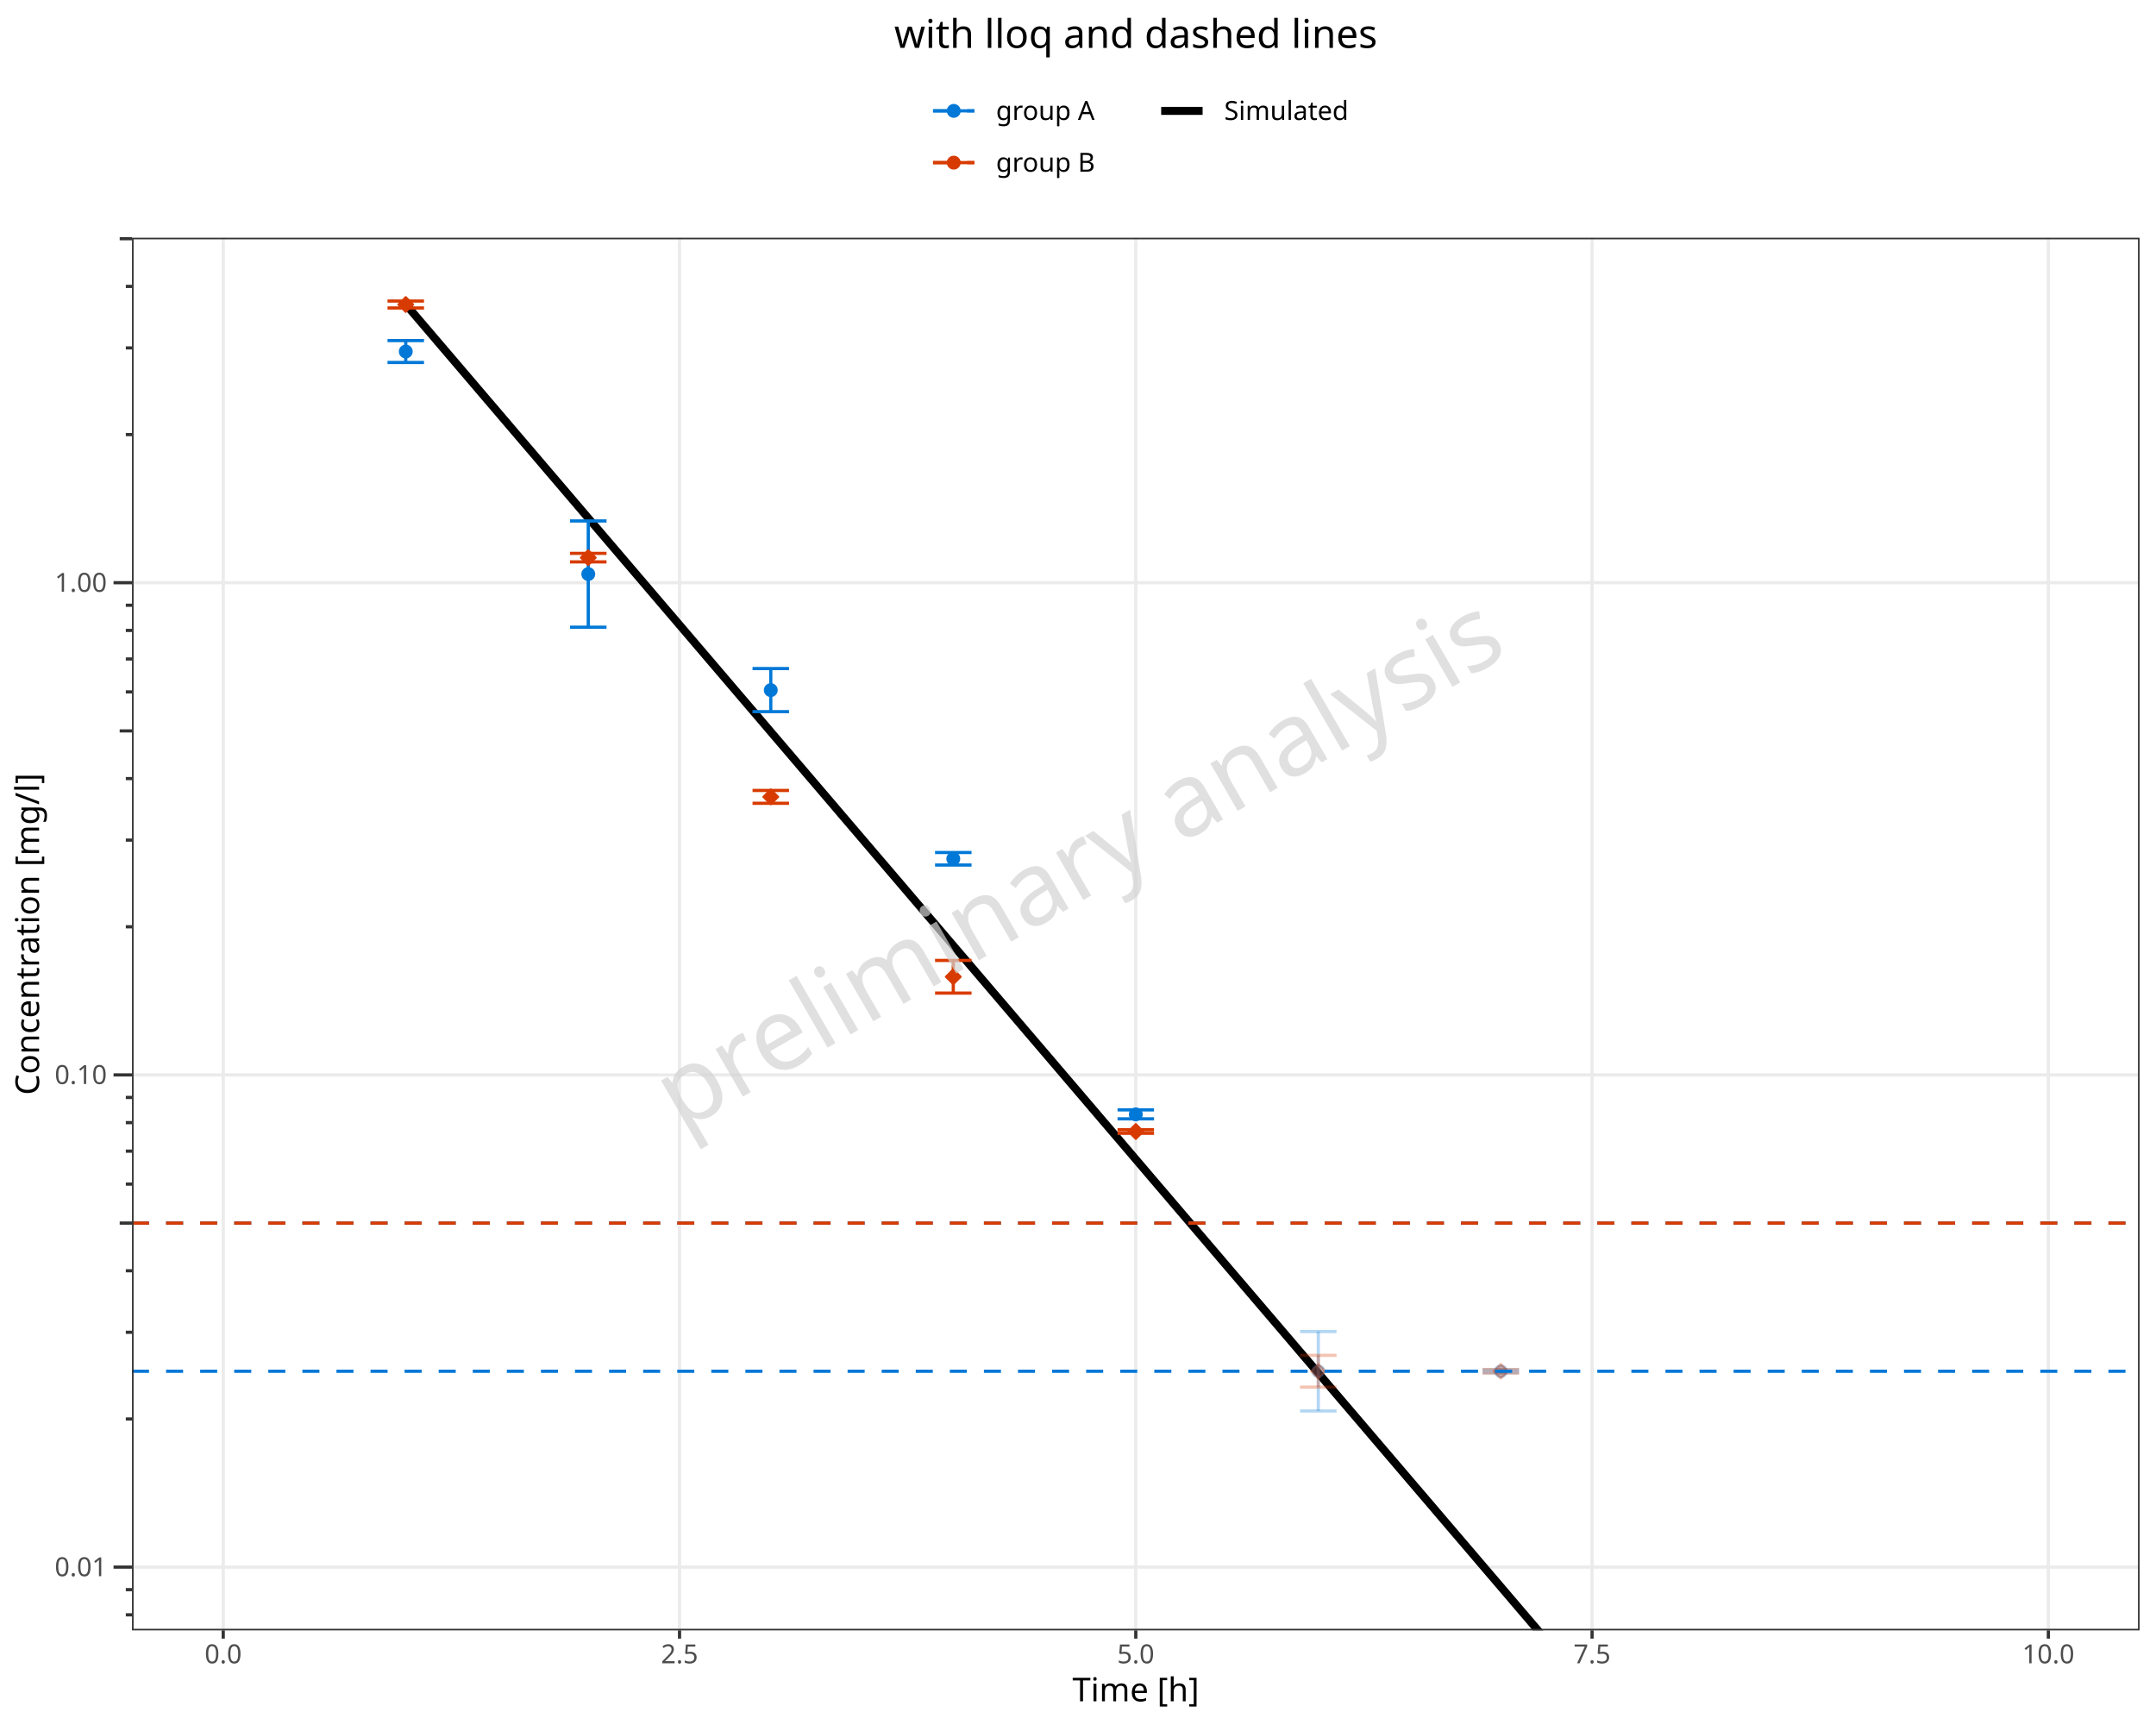
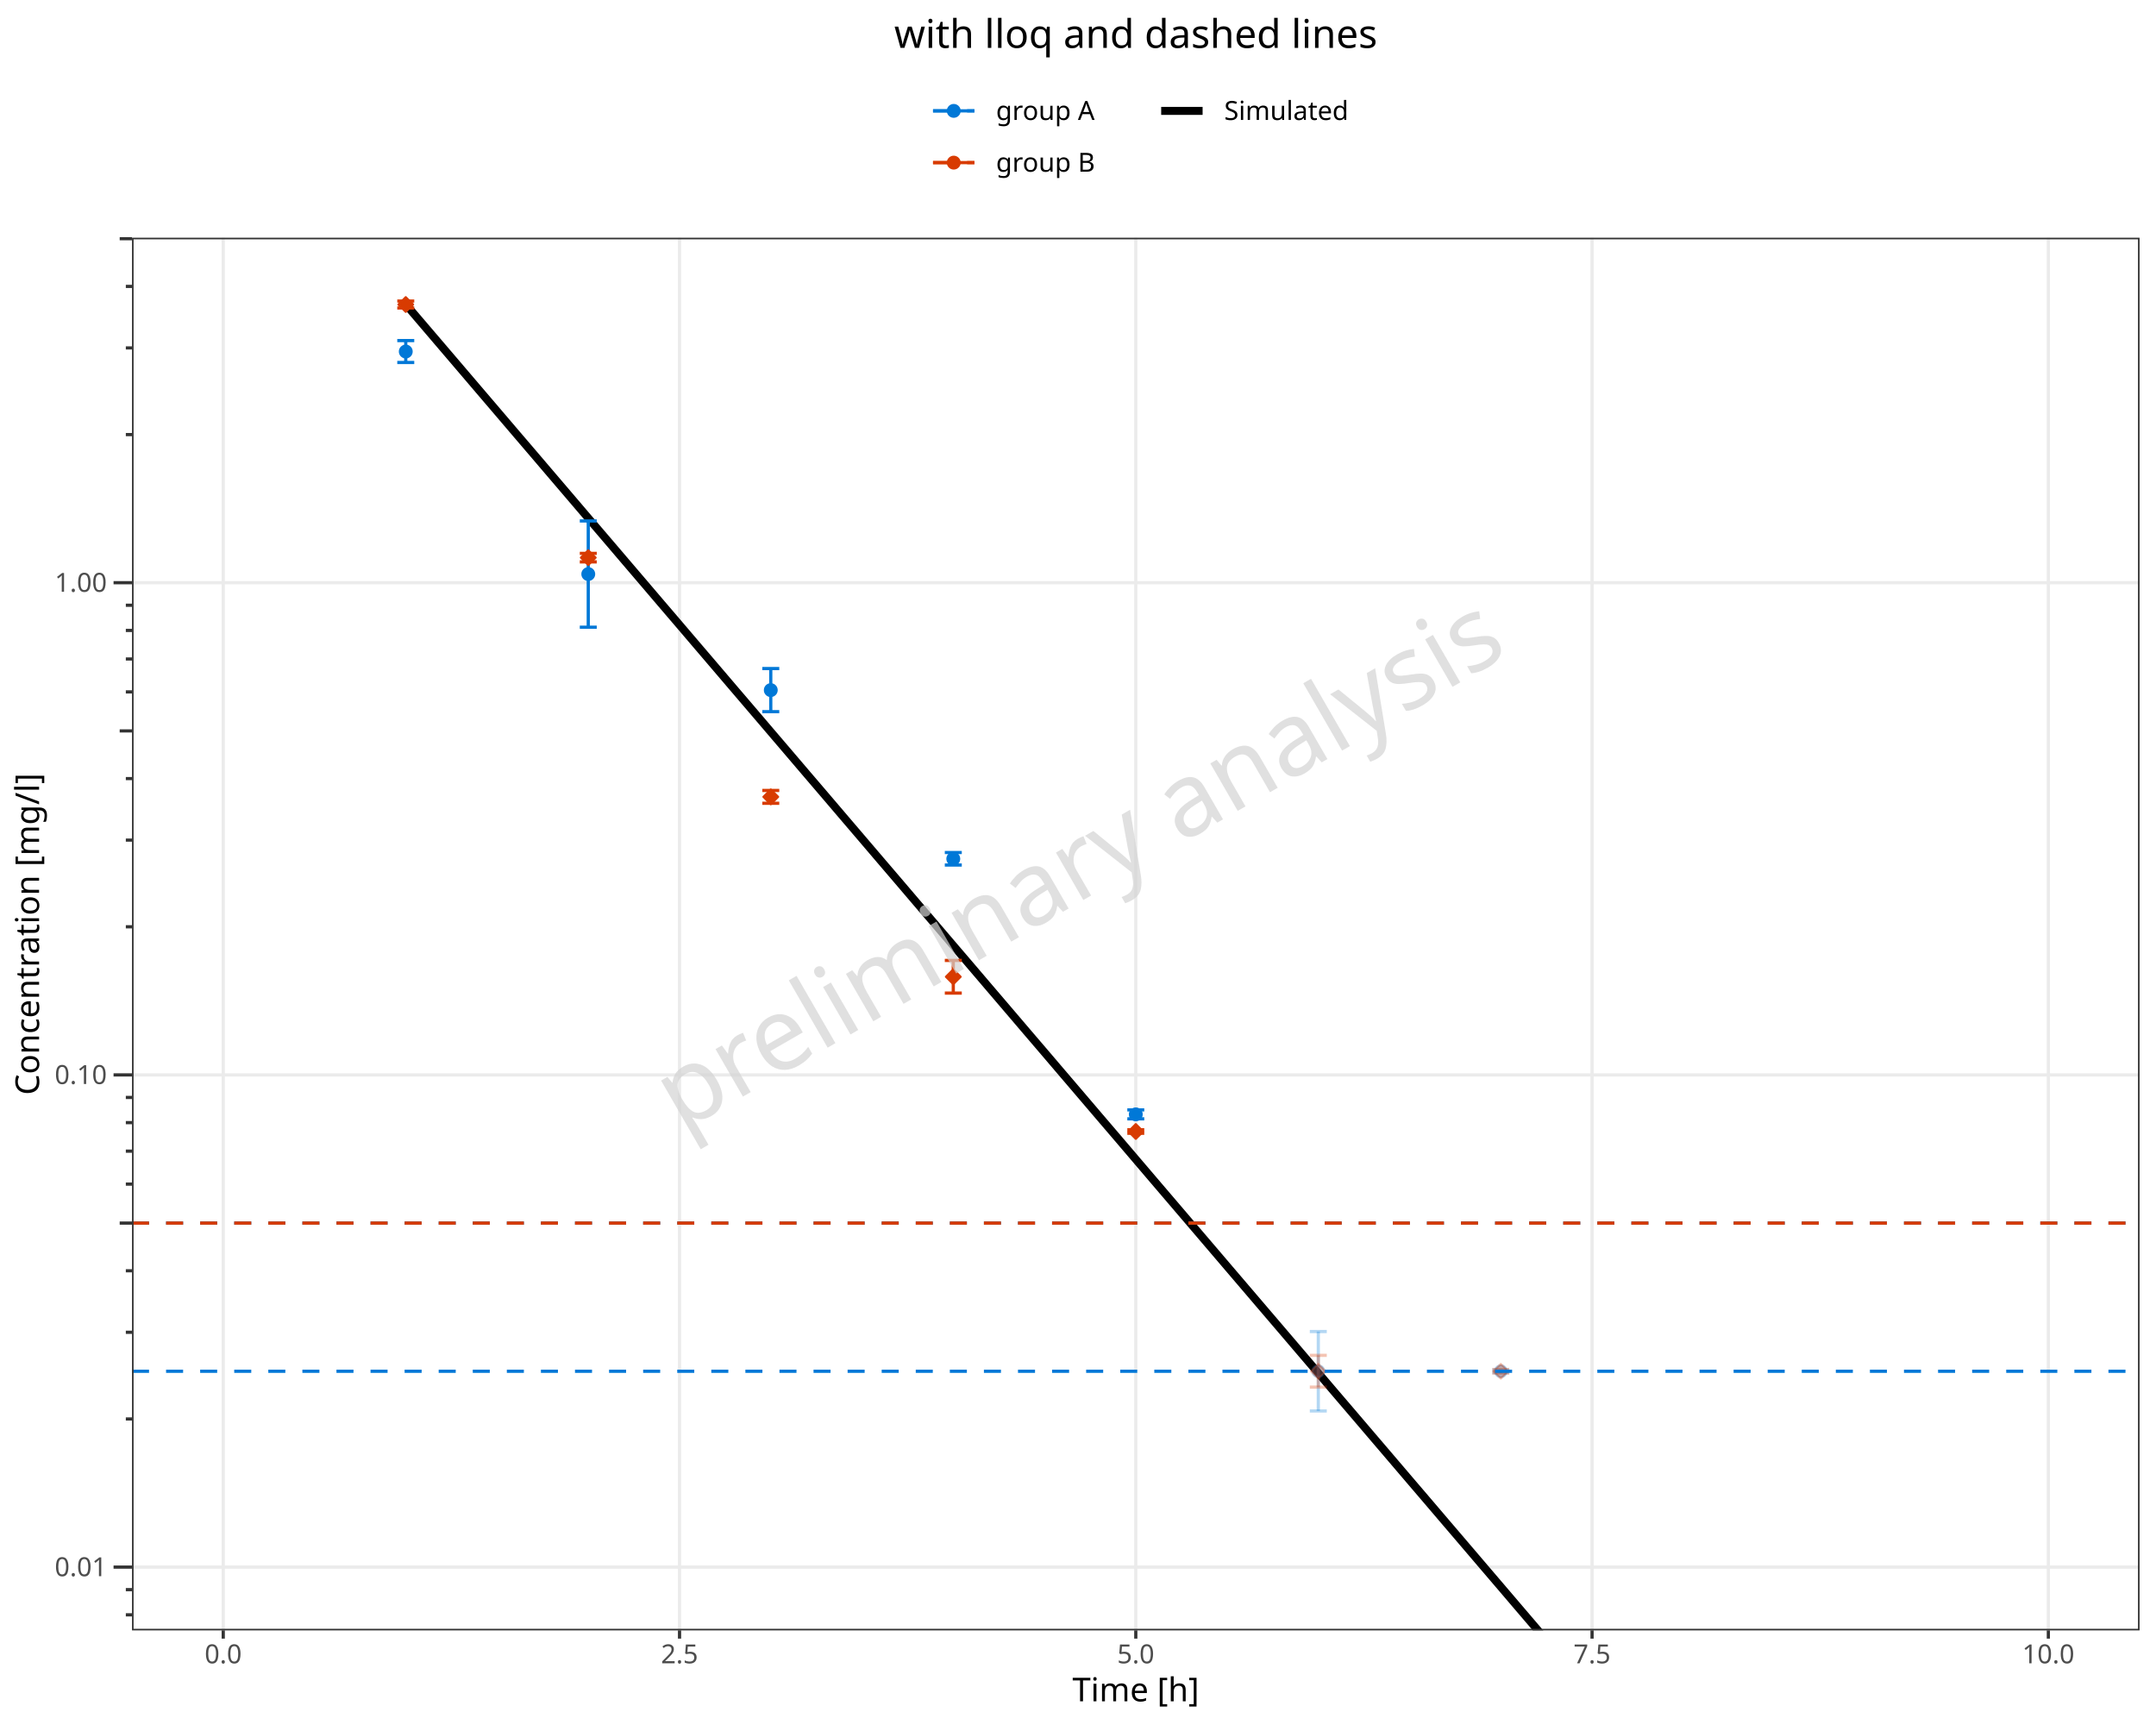
<svg xmlns="http://www.w3.org/2000/svg" class="svglite" data-engine-version="2.0" width="720.00pt" height="576.00pt" viewBox="0 0 720.00 576.00">
  <defs>
    <style type="text/css">
    .svglite line, .svglite polyline, .svglite polygon, .svglite path, .svglite rect, .svglite circle {
      fill: none;
      stroke: #000000;
      stroke-linecap: round;
      stroke-linejoin: round;
      stroke-miterlimit: 10.00;
    }
  </style>
  </defs>
  <rect width="100%" height="100%" style="stroke: none; fill: #FFFFFF;" />
  <defs>
    <clipPath id="cpMC4wMHw3MjAuMDB8MC4wMHw1NzYuMDA=">
      <rect x="0.00" y="0.00" width="720.00" height="576.00" />
    </clipPath>
  </defs>
  <g clip-path="url(#cpMC4wMHw3MjAuMDB8MC4wMHw1NzYuMDA=)">
    <rect x="0" y="0.00" width="720.00" height="576.00" style="stroke-width: 1.07; stroke: #FFFFFF; fill: #FFFFFF;" />
  </g>
  <defs>
    <clipPath id="cpNDQuMDh8NzE0LjUyfDc5LjM4fDU0NC40Mg==">
      <rect x="44.08" y="79.38" width="670.44" height="465.04" />
    </clipPath>
  </defs>
  <g clip-path="url(#cpNDQuMDh8NzE0LjUyfDc5LjM4fDU0NC40Mg==)">
    <rect x="44.08" y="79.38" width="670.44" height="465.04" style="stroke-width: 1.07; stroke: none; fill: #FFFFFF;" />
    <polyline points="44.08,523.28 714.52,523.28 " style="stroke-width: 1.07; stroke: #EBEBEB; stroke-linecap: butt;" />
    <polyline points="44.08,358.93 714.52,358.93 " style="stroke-width: 1.07; stroke: #EBEBEB; stroke-linecap: butt;" />
    <polyline points="44.08,194.58 714.52,194.58 " style="stroke-width: 1.07; stroke: #EBEBEB; stroke-linecap: butt;" />
    <polyline points="74.55,544.42 74.55,79.38 " style="stroke-width: 1.07; stroke: #EBEBEB; stroke-linecap: butt;" />
    <polyline points="226.93,544.42 226.93,79.38 " style="stroke-width: 1.07; stroke: #EBEBEB; stroke-linecap: butt;" />
    <polyline points="379.30,544.42 379.30,79.38 " style="stroke-width: 1.07; stroke: #EBEBEB; stroke-linecap: butt;" />
    <polyline points="531.67,544.42 531.67,79.38 " style="stroke-width: 1.07; stroke: #EBEBEB; stroke-linecap: butt;" />
    <polyline points="684.05,544.42 684.05,79.38 " style="stroke-width: 1.07; stroke: #EBEBEB; stroke-linecap: butt;" />
    <polyline points="135.50,101.61 141.60,108.75 147.69,115.88 153.79,123.02 159.88,130.16 165.98,137.30 172.07,144.44 178.17,151.57 184.26,158.71 190.36,165.85 196.45,172.99 202.55,180.12 208.64,187.26 214.74,194.40 220.83,201.54 226.93,208.67 233.02,215.81 239.12,222.95 245.21,230.09 251.31,237.22 257.40,244.36 263.50,251.50 269.59,258.64 275.69,265.77 281.78,272.91 287.88,280.05 293.97,287.19 300.07,294.32 306.16,301.46 312.26,308.60 318.35,315.74 324.45,322.87 330.54,330.01 336.64,337.15 342.73,344.29 348.83,351.42 354.92,358.56 361.02,365.70 367.11,372.84 373.21,379.97 379.30,387.11 385.39,394.25 391.49,401.39 397.58,408.52 403.68,415.66 409.77,422.80 415.87,429.94 421.96,437.07 428.06,444.21 434.15,451.35 440.25,458.49 446.34,465.63 452.44,472.76 458.53,479.90 464.63,487.04 470.72,494.18 476.82,501.31 482.91,508.45 489.01,515.59 495.10,522.73 501.20,529.86 507.29,537.00 513.39,544.14 519.48,551.28 525.58,558.41 531.67,565.55 537.77,572.69 543.86,579.83 549.96,586.96 556.05,594.10 562.15,601.24 568.24,608.38 574.34,615.51 580.43,622.65 586.53,629.79 592.62,636.93 598.72,644.06 604.81,651.20 610.91,658.34 617.00,665.48 623.10,672.61 629.19,679.75 635.29,686.89 641.38,694.03 647.48,701.16 653.57,708.30 659.67,715.44 665.76,722.58 671.86,729.71 677.95,736.85 684.05,743.99 " style="stroke-width: 2.67; stroke-linecap: butt;" />
-     <polyline points="129.41,113.72 141.60,113.72 " style="stroke-width: 1.07; stroke: #0078D7; stroke-linecap: butt;" />
-     <polyline points="135.50,113.72 135.50,121.03 " style="stroke-width: 1.07; stroke: #0078D7; stroke-linecap: butt;" />
-     <polyline points="129.41,121.03 141.60,121.03 " style="stroke-width: 1.07; stroke: #0078D7; stroke-linecap: butt;" />
-     <polyline points="190.36,173.95 202.55,173.95 " style="stroke-width: 1.07; stroke: #0078D7; stroke-linecap: butt;" />
-     <polyline points="196.45,173.95 196.45,209.43 " style="stroke-width: 1.07; stroke: #0078D7; stroke-linecap: butt;" />
-     <polyline points="190.36,209.43 202.55,209.43 " style="stroke-width: 1.07; stroke: #0078D7; stroke-linecap: butt;" />
-     <polyline points="251.31,223.24 263.50,223.24 " style="stroke-width: 1.07; stroke: #0078D7; stroke-linecap: butt;" />
-     <polyline points="257.40,223.24 257.40,237.63 " style="stroke-width: 1.07; stroke: #0078D7; stroke-linecap: butt;" />
-     <polyline points="251.31,237.63 263.50,237.63 " style="stroke-width: 1.07; stroke: #0078D7; stroke-linecap: butt;" />
-     <polyline points="312.26,284.67 324.45,284.67 " style="stroke-width: 1.07; stroke: #0078D7; stroke-linecap: butt;" />
-     <polyline points="318.35,284.67 318.35,288.85 " style="stroke-width: 1.07; stroke: #0078D7; stroke-linecap: butt;" />
-     <polyline points="312.26,288.85 324.45,288.85 " style="stroke-width: 1.07; stroke: #0078D7; stroke-linecap: butt;" />
-     <polyline points="373.21,370.61 385.39,370.61 " style="stroke-width: 1.07; stroke: #0078D7; stroke-linecap: butt;" />
-     <polyline points="379.30,370.61 379.30,373.59 " style="stroke-width: 1.07; stroke: #0078D7; stroke-linecap: butt;" />
-     <polyline points="373.21,373.59 385.39,373.59 " style="stroke-width: 1.07; stroke: #0078D7; stroke-linecap: butt;" />
-     <polyline points="434.15,444.62 446.34,444.62 " style="stroke-width: 1.07; stroke: #0078D7; stroke-opacity: 0.30; stroke-linecap: butt;" />
-     <polyline points="440.25,444.62 440.25,471.14 " style="stroke-width: 1.07; stroke: #0078D7; stroke-opacity: 0.30; stroke-linecap: butt;" />
-     <polyline points="434.15,471.14 446.34,471.14 " style="stroke-width: 1.07; stroke: #0078D7; stroke-opacity: 0.30; stroke-linecap: butt;" />
-     <polyline points="495.10,457.41 507.29,457.41 " style="stroke-width: 1.07; stroke: #0078D7; stroke-opacity: 0.30; stroke-linecap: butt;" />
-     <polyline points="501.20,457.41 501.20,458.35 " style="stroke-width: 1.07; stroke: #0078D7; stroke-opacity: 0.30; stroke-linecap: butt;" />
-     <polyline points="495.10,458.35 507.29,458.35 " style="stroke-width: 1.07; stroke: #0078D7; stroke-opacity: 0.30; stroke-linecap: butt;" />
-     <polyline points="129.41,100.52 141.60,100.52 " style="stroke-width: 1.07; stroke: #D83B01; stroke-linecap: butt;" />
-     <polyline points="135.50,100.52 135.50,102.84 " style="stroke-width: 1.07; stroke: #D83B01; stroke-linecap: butt;" />
-     <polyline points="129.41,102.84 141.60,102.84 " style="stroke-width: 1.07; stroke: #D83B01; stroke-linecap: butt;" />
-     <polyline points="190.36,184.77 202.55,184.77 " style="stroke-width: 1.07; stroke: #D83B01; stroke-linecap: butt;" />
-     <polyline points="196.45,184.77 196.45,187.63 " style="stroke-width: 1.07; stroke: #D83B01; stroke-linecap: butt;" />
-     <polyline points="190.36,187.63 202.55,187.63 " style="stroke-width: 1.07; stroke: #D83B01; stroke-linecap: butt;" />
-     <polyline points="251.31,263.94 263.50,263.94 " style="stroke-width: 1.07; stroke: #D83B01; stroke-linecap: butt;" />
-     <polyline points="257.40,263.94 257.40,268.23 " style="stroke-width: 1.07; stroke: #D83B01; stroke-linecap: butt;" />
-     <polyline points="251.31,268.23 263.50,268.23 " style="stroke-width: 1.07; stroke: #D83B01; stroke-linecap: butt;" />
-     <polyline points="312.26,320.70 324.45,320.70 " style="stroke-width: 1.07; stroke: #D83B01; stroke-linecap: butt;" />
-     <polyline points="318.35,320.70 318.35,331.61 " style="stroke-width: 1.07; stroke: #D83B01; stroke-linecap: butt;" />
-     <polyline points="312.26,331.61 324.45,331.61 " style="stroke-width: 1.07; stroke: #D83B01; stroke-linecap: butt;" />
-     <polyline points="373.21,377.24 385.39,377.24 " style="stroke-width: 1.07; stroke: #D83B01; stroke-linecap: butt;" />
-     <polyline points="379.30,377.24 379.30,378.41 " style="stroke-width: 1.07; stroke: #D83B01; stroke-linecap: butt;" />
-     <polyline points="373.21,378.41 385.39,378.41 " style="stroke-width: 1.07; stroke: #D83B01; stroke-linecap: butt;" />
-     <polyline points="434.15,452.57 446.34,452.57 " style="stroke-width: 1.07; stroke: #D83B01; stroke-opacity: 0.30; stroke-linecap: butt;" />
-     <polyline points="440.25,452.57 440.25,463.18 " style="stroke-width: 1.07; stroke: #D83B01; stroke-opacity: 0.30; stroke-linecap: butt;" />
-     <polyline points="434.15,463.18 446.34,463.18 " style="stroke-width: 1.07; stroke: #D83B01; stroke-opacity: 0.30; stroke-linecap: butt;" />
-     <polyline points="495.10,457.28 507.29,457.28 " style="stroke-width: 1.07; stroke: #D83B01; stroke-opacity: 0.30; stroke-linecap: butt;" />
-     <polyline points="501.20,457.28 501.20,458.48 " style="stroke-width: 1.07; stroke: #D83B01; stroke-opacity: 0.30; stroke-linecap: butt;" />
-     <polyline points="495.10,458.48 507.29,458.48 " style="stroke-width: 1.07; stroke: #D83B01; stroke-opacity: 0.30; stroke-linecap: butt;" />
+     <line x1="135.50" y1="121.03" x2="135.50" y2="113.72" style="stroke-width: 1.07; stroke: #0078D7; stroke-linecap: butt;" />
+     <line x1="196.45" y1="209.43" x2="196.45" y2="173.95" style="stroke-width: 1.07; stroke: #0078D7; stroke-linecap: butt;" />
+     <line x1="257.40" y1="237.63" x2="257.40" y2="223.24" style="stroke-width: 1.07; stroke: #0078D7; stroke-linecap: butt;" />
+     <line x1="318.35" y1="288.85" x2="318.35" y2="284.67" style="stroke-width: 1.07; stroke: #0078D7; stroke-linecap: butt;" />
+     <line x1="379.30" y1="373.59" x2="379.30" y2="370.61" style="stroke-width: 1.07; stroke: #0078D7; stroke-linecap: butt;" />
+     <line x1="440.25" y1="471.14" x2="440.25" y2="444.62" style="stroke-width: 1.07; stroke: #0078D7; stroke-opacity: 0.30; stroke-linecap: butt;" />
+     <line x1="501.20" y1="458.35" x2="501.20" y2="457.41" style="stroke-width: 1.07; stroke: #0078D7; stroke-opacity: 0.30; stroke-linecap: butt;" />
+     <line x1="135.50" y1="102.84" x2="135.50" y2="100.52" style="stroke-width: 1.07; stroke: #D83B01; stroke-linecap: butt;" />
+     <line x1="196.45" y1="187.63" x2="196.45" y2="184.77" style="stroke-width: 1.07; stroke: #D83B01; stroke-linecap: butt;" />
+     <line x1="257.40" y1="268.23" x2="257.40" y2="263.94" style="stroke-width: 1.07; stroke: #D83B01; stroke-linecap: butt;" />
+     <line x1="318.35" y1="331.61" x2="318.35" y2="320.70" style="stroke-width: 1.07; stroke: #D83B01; stroke-linecap: butt;" />
+     <line x1="379.30" y1="378.41" x2="379.30" y2="377.24" style="stroke-width: 1.07; stroke: #D83B01; stroke-linecap: butt;" />
+     <line x1="440.25" y1="463.18" x2="440.25" y2="452.57" style="stroke-width: 1.07; stroke: #D83B01; stroke-opacity: 0.30; stroke-linecap: butt;" />
+     <line x1="501.20" y1="458.48" x2="501.20" y2="457.28" style="stroke-width: 1.07; stroke: #D83B01; stroke-opacity: 0.30; stroke-linecap: butt;" />
+     <line x1="132.67" y1="121.03" x2="138.34" y2="121.03" style="stroke-width: 1.07; stroke: #0078D7; stroke-linecap: butt;" />
+     <line x1="193.62" y1="209.43" x2="199.29" y2="209.43" style="stroke-width: 1.07; stroke: #0078D7; stroke-linecap: butt;" />
+     <line x1="254.57" y1="237.63" x2="260.24" y2="237.63" style="stroke-width: 1.07; stroke: #0078D7; stroke-linecap: butt;" />
+     <line x1="315.52" y1="288.85" x2="321.19" y2="288.85" style="stroke-width: 1.07; stroke: #0078D7; stroke-linecap: butt;" />
+     <line x1="376.47" y1="373.59" x2="382.13" y2="373.59" style="stroke-width: 1.07; stroke: #0078D7; stroke-linecap: butt;" />
+     <line x1="437.41" y1="471.14" x2="443.08" y2="471.14" style="stroke-width: 1.07; stroke: #0078D7; stroke-opacity: 0.30; stroke-linecap: butt;" />
+     <line x1="498.36" y1="458.35" x2="504.03" y2="458.35" style="stroke-width: 1.07; stroke: #0078D7; stroke-opacity: 0.30; stroke-linecap: butt;" />
+     <line x1="132.67" y1="102.84" x2="138.34" y2="102.84" style="stroke-width: 1.07; stroke: #D83B01; stroke-linecap: butt;" />
+     <line x1="193.62" y1="187.63" x2="199.29" y2="187.63" style="stroke-width: 1.07; stroke: #D83B01; stroke-linecap: butt;" />
+     <line x1="254.57" y1="268.23" x2="260.24" y2="268.23" style="stroke-width: 1.07; stroke: #D83B01; stroke-linecap: butt;" />
+     <line x1="315.52" y1="331.61" x2="321.19" y2="331.61" style="stroke-width: 1.07; stroke: #D83B01; stroke-linecap: butt;" />
+     <line x1="376.47" y1="378.41" x2="382.13" y2="378.41" style="stroke-width: 1.07; stroke: #D83B01; stroke-linecap: butt;" />
+     <line x1="437.41" y1="463.18" x2="443.08" y2="463.18" style="stroke-width: 1.07; stroke: #D83B01; stroke-opacity: 0.30; stroke-linecap: butt;" />
+     <line x1="498.36" y1="458.48" x2="504.03" y2="458.48" style="stroke-width: 1.07; stroke: #D83B01; stroke-opacity: 0.30; stroke-linecap: butt;" />
+     <line x1="132.67" y1="113.72" x2="138.34" y2="113.72" style="stroke-width: 1.07; stroke: #0078D7; stroke-linecap: butt;" />
+     <line x1="193.62" y1="173.95" x2="199.29" y2="173.95" style="stroke-width: 1.07; stroke: #0078D7; stroke-linecap: butt;" />
+     <line x1="254.57" y1="223.24" x2="260.24" y2="223.24" style="stroke-width: 1.07; stroke: #0078D7; stroke-linecap: butt;" />
+     <line x1="315.52" y1="284.67" x2="321.19" y2="284.67" style="stroke-width: 1.07; stroke: #0078D7; stroke-linecap: butt;" />
+     <line x1="376.47" y1="370.61" x2="382.13" y2="370.61" style="stroke-width: 1.07; stroke: #0078D7; stroke-linecap: butt;" />
+     <line x1="437.41" y1="444.62" x2="443.08" y2="444.62" style="stroke-width: 1.07; stroke: #0078D7; stroke-opacity: 0.30; stroke-linecap: butt;" />
+     <line x1="498.36" y1="457.41" x2="504.03" y2="457.41" style="stroke-width: 1.07; stroke: #0078D7; stroke-opacity: 0.30; stroke-linecap: butt;" />
+     <line x1="132.67" y1="100.52" x2="138.34" y2="100.52" style="stroke-width: 1.07; stroke: #D83B01; stroke-linecap: butt;" />
+     <line x1="193.62" y1="184.77" x2="199.29" y2="184.77" style="stroke-width: 1.07; stroke: #D83B01; stroke-linecap: butt;" />
+     <line x1="254.57" y1="263.94" x2="260.24" y2="263.94" style="stroke-width: 1.07; stroke: #D83B01; stroke-linecap: butt;" />
+     <line x1="315.52" y1="320.70" x2="321.19" y2="320.70" style="stroke-width: 1.07; stroke: #D83B01; stroke-linecap: butt;" />
+     <line x1="376.47" y1="377.24" x2="382.13" y2="377.24" style="stroke-width: 1.07; stroke: #D83B01; stroke-linecap: butt;" />
+     <line x1="437.41" y1="452.57" x2="443.08" y2="452.57" style="stroke-width: 1.07; stroke: #D83B01; stroke-opacity: 0.30; stroke-linecap: butt;" />
+     <line x1="498.36" y1="457.28" x2="504.03" y2="457.28" style="stroke-width: 1.07; stroke: #D83B01; stroke-opacity: 0.30; stroke-linecap: butt;" />
    <polygon points="137.46,117.38 137.45,117.19 137.42,117.00 137.38,116.81 137.31,116.63 137.23,116.46 137.13,116.29 137.02,116.14 136.89,116.00 136.74,115.87 136.59,115.75 136.43,115.65 136.25,115.57 136.07,115.51 135.88,115.46 135.70,115.43 135.50,115.42 135.31,115.43 135.12,115.46 134.94,115.51 134.75,115.57 134.58,115.65 134.42,115.75 134.26,115.87 134.12,116.00 133.99,116.14 133.88,116.29 133.78,116.46 133.70,116.63 133.63,116.81 133.58,117.00 133.56,117.19 133.55,117.38 133.56,117.57 133.58,117.76 133.63,117.95 133.70,118.13 133.78,118.30 133.88,118.47 133.99,118.62 134.12,118.76 134.26,118.89 134.42,119.00 134.58,119.10 134.75,119.19 134.94,119.25 135.12,119.30 135.31,119.32 135.50,119.33 135.70,119.32 135.88,119.30 136.07,119.25 136.25,119.19 136.43,119.10 136.59,119.00 136.74,118.89 136.89,118.76 137.02,118.62 137.13,118.47 137.23,118.30 137.31,118.13 137.38,117.95 137.42,117.76 137.45,117.57 " style="stroke-width: 0.71; stroke: #0078D7; fill: #0078D7;" />
    <polygon points="198.41,191.69 198.40,191.50 198.37,191.31 198.32,191.12 198.26,190.94 198.18,190.77 198.08,190.60 197.96,190.45 197.84,190.31 197.69,190.18 197.54,190.06 197.37,189.97 197.20,189.88 197.02,189.82 196.83,189.77 196.64,189.74 196.45,189.73 196.26,189.74 196.07,189.77 195.88,189.82 195.70,189.88 195.53,189.97 195.37,190.06 195.21,190.18 195.07,190.31 194.94,190.45 194.83,190.60 194.73,190.77 194.65,190.94 194.58,191.12 194.53,191.31 194.51,191.50 194.50,191.69 194.51,191.88 194.53,192.07 194.58,192.26 194.65,192.44 194.73,192.61 194.83,192.78 194.94,192.93 195.07,193.07 195.21,193.20 195.37,193.32 195.53,193.42 195.70,193.50 195.88,193.56 196.07,193.61 196.26,193.64 196.45,193.65 196.64,193.64 196.83,193.61 197.02,193.56 197.20,193.50 197.37,193.42 197.54,193.32 197.69,193.20 197.84,193.07 197.96,192.93 198.08,192.78 198.18,192.61 198.26,192.44 198.32,192.26 198.37,192.07 198.40,191.88 " style="stroke-width: 0.71; stroke: #0078D7; fill: #0078D7;" />
    <polygon points="259.36,230.44 259.35,230.25 259.32,230.06 259.27,229.87 259.21,229.69 259.13,229.52 259.03,229.35 258.91,229.20 258.78,229.05 258.64,228.93 258.49,228.81 258.32,228.71 258.15,228.63 257.97,228.57 257.78,228.52 257.59,228.49 257.40,228.48 257.21,228.49 257.02,228.52 256.83,228.57 256.65,228.63 256.48,228.71 256.32,228.81 256.16,228.93 256.02,229.05 255.89,229.20 255.78,229.35 255.68,229.52 255.59,229.69 255.53,229.87 255.48,230.06 255.46,230.25 255.45,230.44 255.46,230.63 255.48,230.82 255.53,231.01 255.59,231.19 255.68,231.36 255.78,231.52 255.89,231.68 256.02,231.82 256.16,231.95 256.32,232.06 256.48,232.16 256.65,232.25 256.83,232.31 257.02,232.36 257.21,232.38 257.40,232.39 257.59,232.38 257.78,232.36 257.97,232.31 258.15,232.25 258.32,232.16 258.49,232.06 258.64,231.95 258.78,231.82 258.91,231.68 259.03,231.52 259.13,231.36 259.21,231.19 259.27,231.01 259.32,230.82 259.35,230.63 " style="stroke-width: 0.71; stroke: #0078D7; fill: #0078D7;" />
    <polygon points="320.31,286.76 320.30,286.57 320.27,286.38 320.22,286.19 320.16,286.01 320.08,285.84 319.98,285.67 319.86,285.52 319.73,285.38 319.59,285.25 319.44,285.13 319.27,285.04 319.10,284.95 318.92,284.89 318.73,284.84 318.54,284.81 318.35,284.81 318.16,284.81 317.97,284.84 317.78,284.89 317.60,284.95 317.43,285.04 317.26,285.13 317.11,285.25 316.97,285.38 316.84,285.52 316.72,285.67 316.63,285.84 316.54,286.01 316.48,286.19 316.43,286.38 316.40,286.57 316.39,286.76 316.40,286.95 316.43,287.14 316.48,287.33 316.54,287.51 316.63,287.68 316.72,287.85 316.84,288.00 316.97,288.14 317.11,288.27 317.26,288.39 317.43,288.49 317.60,288.57 317.78,288.63 317.97,288.68 318.16,288.71 318.35,288.72 318.54,288.71 318.73,288.68 318.92,288.63 319.10,288.57 319.27,288.49 319.44,288.39 319.59,288.27 319.73,288.14 319.86,288.00 319.98,287.85 320.08,287.68 320.16,287.51 320.22,287.33 320.27,287.14 320.30,286.95 " style="stroke-width: 0.71; stroke: #0078D7; fill: #0078D7;" />
    <polygon points="381.26,372.10 381.25,371.90 381.22,371.71 381.17,371.53 381.11,371.35 381.02,371.17 380.93,371.01 380.81,370.86 380.68,370.71 380.54,370.58 380.39,370.47 380.22,370.37 380.05,370.29 379.87,370.22 379.68,370.18 379.49,370.15 379.30,370.14 379.11,370.15 378.92,370.18 378.73,370.22 378.55,370.29 378.38,370.37 378.21,370.47 378.06,370.58 377.92,370.71 377.79,370.86 377.67,371.01 377.58,371.17 377.49,371.35 377.43,371.53 377.38,371.71 377.35,371.90 377.34,372.10 377.35,372.29 377.38,372.48 377.43,372.66 377.49,372.85 377.58,373.02 377.67,373.18 377.79,373.34 377.92,373.48 378.06,373.61 378.21,373.72 378.38,373.82 378.55,373.90 378.73,373.97 378.92,374.01 379.11,374.04 379.30,374.05 379.49,374.04 379.68,374.01 379.87,373.97 380.05,373.90 380.22,373.82 380.39,373.72 380.54,373.61 380.68,373.48 380.81,373.34 380.93,373.18 381.02,373.02 381.11,372.85 381.17,372.66 381.22,372.48 381.25,372.29 " style="stroke-width: 0.71; stroke: #0078D7; fill: #0078D7;" />
    <polygon points="442.21,457.88 442.20,457.69 442.17,457.50 442.12,457.31 442.06,457.13 441.97,456.96 441.88,456.79 441.76,456.64 441.63,456.50 441.49,456.37 441.34,456.25 441.17,456.15 441.00,456.07 440.82,456.01 440.63,455.96 440.44,455.93 440.25,455.92 440.06,455.93 439.87,455.96 439.68,456.01 439.50,456.07 439.33,456.15 439.16,456.25 439.01,456.37 438.87,456.50 438.74,456.64 438.62,456.79 438.52,456.96 438.44,457.13 438.38,457.31 438.33,457.50 438.30,457.69 438.29,457.88 438.30,458.07 438.33,458.26 438.38,458.45 438.44,458.63 438.52,458.80 438.62,458.96 438.74,459.12 438.87,459.26 439.01,459.39 439.16,459.50 439.33,459.60 439.50,459.69 439.68,459.75 439.87,459.80 440.06,459.82 440.25,459.83 440.44,459.82 440.63,459.80 440.82,459.75 441.00,459.69 441.17,459.60 441.34,459.50 441.49,459.39 441.63,459.26 441.76,459.12 441.88,458.96 441.97,458.80 442.06,458.63 442.12,458.45 442.17,458.26 442.20,458.07 " style="stroke-width: 0.71; stroke: #0078D7; stroke-opacity: 0.30; fill: #0078D7; fill-opacity: 0.30;" />
    <polygon points="503.15,457.88 503.14,457.69 503.12,457.50 503.07,457.31 503.01,457.13 502.92,456.96 502.82,456.79 502.71,456.64 502.58,456.50 502.44,456.37 502.29,456.25 502.12,456.15 501.95,456.07 501.77,456.01 501.58,455.96 501.39,455.93 501.20,455.92 501.01,455.93 500.82,455.96 500.63,456.01 500.45,456.07 500.28,456.15 500.11,456.25 499.96,456.37 499.82,456.50 499.69,456.64 499.57,456.79 499.47,456.96 499.39,457.13 499.33,457.31 499.28,457.50 499.25,457.69 499.24,457.88 499.25,458.07 499.28,458.26 499.33,458.45 499.39,458.63 499.47,458.80 499.57,458.96 499.69,459.12 499.82,459.26 499.96,459.39 500.11,459.50 500.28,459.60 500.45,459.69 500.63,459.75 500.82,459.80 501.01,459.82 501.20,459.83 501.39,459.82 501.58,459.80 501.77,459.75 501.95,459.69 502.12,459.60 502.29,459.50 502.44,459.39 502.58,459.26 502.71,459.12 502.82,458.96 502.92,458.80 503.01,458.63 503.07,458.45 503.12,458.26 503.14,458.07 " style="stroke-width: 0.71; stroke: #0078D7; stroke-opacity: 0.30; fill: #0078D7; fill-opacity: 0.30;" />
    <polygon points="137.95,101.68 135.50,99.23 133.05,101.68 135.50,104.13 " style="stroke-width: 0.71; stroke: #D83B01; fill: #D83B01;" />
    <polygon points="198.90,186.20 196.45,183.75 194.00,186.20 196.45,188.65 " style="stroke-width: 0.71; stroke: #D83B01; fill: #D83B01;" />
    <polygon points="259.85,266.08 257.40,263.64 254.95,266.08 257.40,268.53 " style="stroke-width: 0.71; stroke: #D83B01; fill: #D83B01;" />
    <polygon points="320.80,326.16 318.35,323.71 315.90,326.16 318.35,328.60 " style="stroke-width: 0.71; stroke: #D83B01; fill: #D83B01;" />
    <polygon points="381.75,377.82 379.30,375.37 376.85,377.82 379.30,380.27 " style="stroke-width: 0.71; stroke: #D83B01; fill: #D83B01;" />
    <polygon points="442.70,457.88 440.25,455.43 437.80,457.88 440.25,460.33 " style="stroke-width: 0.71; stroke: #D83B01; stroke-opacity: 0.30; fill: #D83B01; fill-opacity: 0.30;" />
    <polygon points="503.65,457.88 501.20,455.43 498.75,457.88 501.20,460.33 " style="stroke-width: 0.71; stroke: #D83B01; stroke-opacity: 0.30; fill: #D83B01; fill-opacity: 0.30;" />
    <line x1="44.08" y1="408.40" x2="714.52" y2="408.40" style="stroke-width: 1.07; stroke: #0078D7; stroke-dasharray: 5.69,5.69; stroke-linecap: butt;" />
    <line x1="44.08" y1="457.88" x2="714.52" y2="457.88" style="stroke-width: 1.07; stroke: #0078D7; stroke-dasharray: 5.69,5.69; stroke-linecap: butt;" />
    <line x1="44.08" y1="408.40" x2="714.52" y2="408.40" style="stroke-width: 1.07; stroke: #D83B01; stroke-dasharray: 5.69,5.69; stroke-linecap: butt;" />
    <rect x="44.08" y="79.38" width="670.44" height="465.04" style="stroke-width: 1.07; stroke: #333333;" />
  </g>
  <g clip-path="url(#cpMC4wMHw3MjAuMDB8MC4wMHw1NzYuMDA=)">
    <text x="35.72" y="526.31" text-anchor="end" style="font-size: 8.80px; fill: #4D4D4D; font-family: sans;" textLength="17.13px" lengthAdjust="spacingAndGlyphs">0.01</text>
    <text x="35.72" y="361.96" text-anchor="end" style="font-size: 8.80px; fill: #4D4D4D; font-family: sans;" textLength="17.13px" lengthAdjust="spacingAndGlyphs">0.10</text>
    <text x="35.72" y="197.61" text-anchor="end" style="font-size: 8.80px; fill: #4D4D4D; font-family: sans;" textLength="17.13px" lengthAdjust="spacingAndGlyphs">1.00</text>
    <polyline points="37.92,523.28 44.08,523.28 " style="stroke-width: 1.07; stroke: #333333; stroke-linecap: butt;" />
    <polyline points="37.92,358.93 44.08,358.93 " style="stroke-width: 1.07; stroke: #333333; stroke-linecap: butt;" />
    <polyline points="37.92,194.58 44.08,194.58 " style="stroke-width: 1.07; stroke: #333333; stroke-linecap: butt;" />
    <polyline points="39.97,408.40 44.08,408.40 " style="stroke-width: 1.07; stroke: #333333; stroke-linecap: butt;" />
    <polyline points="39.97,244.06 44.08,244.06 " style="stroke-width: 1.07; stroke: #333333; stroke-linecap: butt;" />
    <polyline points="39.97,79.71 44.08,79.71 " style="stroke-width: 1.07; stroke: #333333; stroke-linecap: butt;" />
    <polyline points="42.02,539.21 44.08,539.21 " style="stroke-width: 1.07; stroke: #333333; stroke-linecap: butt;" />
    <polyline points="42.02,530.80 44.08,530.80 " style="stroke-width: 1.07; stroke: #333333; stroke-linecap: butt;" />
    <polyline points="42.02,473.81 44.08,473.81 " style="stroke-width: 1.07; stroke: #333333; stroke-linecap: butt;" />
    <polyline points="42.02,444.87 44.08,444.87 " style="stroke-width: 1.07; stroke: #333333; stroke-linecap: butt;" />
    <polyline points="42.02,424.33 44.08,424.33 " style="stroke-width: 1.07; stroke: #333333; stroke-linecap: butt;" />
    <polyline points="42.02,395.39 44.08,395.39 " style="stroke-width: 1.07; stroke: #333333; stroke-linecap: butt;" />
    <polyline points="42.02,384.39 44.08,384.39 " style="stroke-width: 1.07; stroke: #333333; stroke-linecap: butt;" />
    <polyline points="42.02,374.86 44.08,374.86 " style="stroke-width: 1.07; stroke: #333333; stroke-linecap: butt;" />
    <polyline points="42.02,366.45 44.08,366.45 " style="stroke-width: 1.07; stroke: #333333; stroke-linecap: butt;" />
    <polyline points="42.02,309.46 44.08,309.46 " style="stroke-width: 1.07; stroke: #333333; stroke-linecap: butt;" />
    <polyline points="42.02,280.52 44.08,280.52 " style="stroke-width: 1.07; stroke: #333333; stroke-linecap: butt;" />
    <polyline points="42.02,259.98 44.08,259.98 " style="stroke-width: 1.07; stroke: #333333; stroke-linecap: butt;" />
    <polyline points="42.02,231.04 44.08,231.04 " style="stroke-width: 1.07; stroke: #333333; stroke-linecap: butt;" />
    <polyline points="42.02,220.04 44.08,220.04 " style="stroke-width: 1.07; stroke: #333333; stroke-linecap: butt;" />
    <polyline points="42.02,210.51 44.08,210.51 " style="stroke-width: 1.07; stroke: #333333; stroke-linecap: butt;" />
    <polyline points="42.02,202.10 44.08,202.10 " style="stroke-width: 1.07; stroke: #333333; stroke-linecap: butt;" />
    <polyline points="42.02,145.11 44.08,145.11 " style="stroke-width: 1.07; stroke: #333333; stroke-linecap: butt;" />
    <polyline points="42.02,116.17 44.08,116.17 " style="stroke-width: 1.07; stroke: #333333; stroke-linecap: butt;" />
    <polyline points="42.02,95.63 44.08,95.63 " style="stroke-width: 1.07; stroke: #333333; stroke-linecap: butt;" />
    <polyline points="74.55,547.16 74.55,544.42 " style="stroke-width: 1.07; stroke: #333333; stroke-linecap: butt;" />
    <polyline points="226.93,547.16 226.93,544.42 " style="stroke-width: 1.07; stroke: #333333; stroke-linecap: butt;" />
    <polyline points="379.30,547.16 379.30,544.42 " style="stroke-width: 1.07; stroke: #333333; stroke-linecap: butt;" />
    <polyline points="531.67,547.16 531.67,544.42 " style="stroke-width: 1.07; stroke: #333333; stroke-linecap: butt;" />
    <polyline points="684.05,547.16 684.05,544.42 " style="stroke-width: 1.07; stroke: #333333; stroke-linecap: butt;" />
    <text x="74.55" y="555.40" text-anchor="middle" style="font-size: 8.80px; fill: #4D4D4D; font-family: sans;" textLength="12.23px" lengthAdjust="spacingAndGlyphs">0.0</text>
    <text x="226.93" y="555.40" text-anchor="middle" style="font-size: 8.80px; fill: #4D4D4D; font-family: sans;" textLength="12.23px" lengthAdjust="spacingAndGlyphs">2.5</text>
    <text x="379.30" y="555.40" text-anchor="middle" style="font-size: 8.80px; fill: #4D4D4D; font-family: sans;" textLength="12.23px" lengthAdjust="spacingAndGlyphs">5.0</text>
    <text x="531.67" y="555.40" text-anchor="middle" style="font-size: 8.80px; fill: #4D4D4D; font-family: sans;" textLength="12.23px" lengthAdjust="spacingAndGlyphs">7.5</text>
    <text x="684.05" y="555.40" text-anchor="middle" style="font-size: 8.80px; fill: #4D4D4D; font-family: sans;" textLength="17.13px" lengthAdjust="spacingAndGlyphs">10.0</text>
    <text x="379.30" y="568.10" text-anchor="middle" style="font-size: 11.00px; font-family: sans;" textLength="39.73px" lengthAdjust="spacingAndGlyphs">Time [h]</text>
    <text transform="translate(13.05,311.90) rotate(-90)" text-anchor="middle" style="font-size: 11.00px; font-family: sans;" textLength="98.45px" lengthAdjust="spacingAndGlyphs">Concentration [mg/l]</text>
    <rect x="304.38" y="22.90" width="65.24" height="45.52" style="stroke-width: 1.07; stroke: none; fill: #FFFFFF;" />
    <rect x="309.86" y="28.38" width="17.28" height="17.28" style="stroke-width: 1.07; stroke: none; fill: #FFFFFF;" />
    <line x1="311.59" y1="37.02" x2="325.41" y2="37.02" style="stroke-width: 1.07; stroke: #0078D7; stroke-linecap: butt;" />
    <polygon points="320.46,37.02 320.45,36.83 320.42,36.64 320.37,36.45 320.31,36.27 320.23,36.10 320.13,35.94 320.01,35.78 319.88,35.64 319.74,35.51 319.59,35.40 319.42,35.30 319.25,35.22 319.07,35.15 318.88,35.10 318.69,35.08 318.50,35.07 318.31,35.08 318.12,35.10 317.93,35.15 317.75,35.22 317.58,35.30 317.41,35.40 317.26,35.51 317.12,35.64 316.99,35.78 316.87,35.94 316.78,36.10 316.69,36.27 316.63,36.45 316.58,36.64 316.55,36.83 316.54,37.02 316.55,37.21 316.58,37.40 316.63,37.59 316.69,37.77 316.78,37.94 316.87,38.11 316.99,38.26 317.12,38.41 317.26,38.53 317.41,38.65 317.58,38.75 317.75,38.83 317.93,38.89 318.12,38.94 318.31,38.97 318.50,38.98 318.69,38.97 318.88,38.94 319.07,38.89 319.25,38.83 319.42,38.75 319.59,38.65 319.74,38.53 319.88,38.41 320.01,38.26 320.13,38.11 320.23,37.94 320.31,37.77 320.37,37.59 320.42,37.40 320.45,37.21 " style="stroke-width: 0.71; stroke: #0078D7; fill: #0078D7;" />
    <line x1="311.59" y1="37.02" x2="325.41" y2="37.02" style="stroke-width: 1.07; stroke: #0078D7; stroke-dasharray: 5.69,5.69; stroke-linecap: butt;" />
    <rect x="309.86" y="45.66" width="17.28" height="17.28" style="stroke-width: 1.07; stroke: none; fill: #FFFFFF;" />
    <line x1="311.59" y1="54.30" x2="325.41" y2="54.30" style="stroke-width: 1.07; stroke: #D83B01; stroke-linecap: butt;" />
    <polygon points="320.46,54.30 320.45,54.11 320.42,53.92 320.37,53.73 320.31,53.55 320.23,53.38 320.13,53.22 320.01,53.06 319.88,52.92 319.74,52.79 319.59,52.68 319.42,52.58 319.25,52.50 319.07,52.43 318.88,52.38 318.69,52.36 318.50,52.35 318.31,52.36 318.12,52.38 317.93,52.43 317.75,52.50 317.58,52.58 317.41,52.68 317.26,52.79 317.12,52.92 316.99,53.06 316.87,53.22 316.78,53.38 316.69,53.55 316.63,53.73 316.58,53.92 316.55,54.11 316.54,54.30 316.55,54.49 316.58,54.68 316.63,54.87 316.69,55.05 316.78,55.22 316.87,55.39 316.99,55.54 317.12,55.69 317.26,55.81 317.41,55.93 317.58,56.03 317.75,56.11 317.93,56.17 318.12,56.22 318.31,56.25 318.50,56.26 318.69,56.25 318.88,56.22 319.07,56.17 319.25,56.11 319.42,56.03 319.59,55.93 319.74,55.81 319.88,55.69 320.01,55.54 320.13,55.39 320.23,55.22 320.31,55.05 320.37,54.87 320.42,54.68 320.45,54.49 " style="stroke-width: 0.71; stroke: #D83B01; fill: #D83B01;" />
    <line x1="311.59" y1="54.30" x2="325.41" y2="54.30" style="stroke-width: 1.07; stroke: #D83B01; stroke-dasharray: 5.69,5.69; stroke-linecap: butt;" />
    <text x="332.62" y="40.05" style="font-size: 8.80px; font-family: sans;" textLength="30.82px" lengthAdjust="spacingAndGlyphs">group A</text>
    <text x="332.62" y="57.33" style="font-size: 8.80px; font-family: sans;" textLength="30.82px" lengthAdjust="spacingAndGlyphs">group B</text>
    <rect x="380.58" y="22.90" width="73.64" height="28.24" style="stroke-width: 1.07; stroke: none; fill: #FFFFFF;" />
    <rect x="386.06" y="28.38" width="17.28" height="17.28" style="stroke-width: 1.07; stroke: none; fill: #FFFFFF;" />
    <line x1="387.78" y1="37.02" x2="401.61" y2="37.02" style="stroke-width: 2.67; stroke-linecap: butt;" />
    <text x="408.82" y="40.05" style="font-size: 8.80px; font-family: sans;" textLength="39.14px" lengthAdjust="spacingAndGlyphs">Simulated</text>
    <text x="379.30" y="15.99" text-anchor="middle" style="font-size: 13.20px; font-family: sans;" textLength="151.18px" lengthAdjust="spacingAndGlyphs">with lloq and dashed lines</text>
    <text transform="translate(365.87,298.17) rotate(-30)" text-anchor="middle" style="font-size: 34.14px; fill: #D3D3D3; fill-opacity: 0.70; font-family: sans;" textLength="299.85px" lengthAdjust="spacingAndGlyphs">preliminary analysis</text>
  </g>
</svg>
